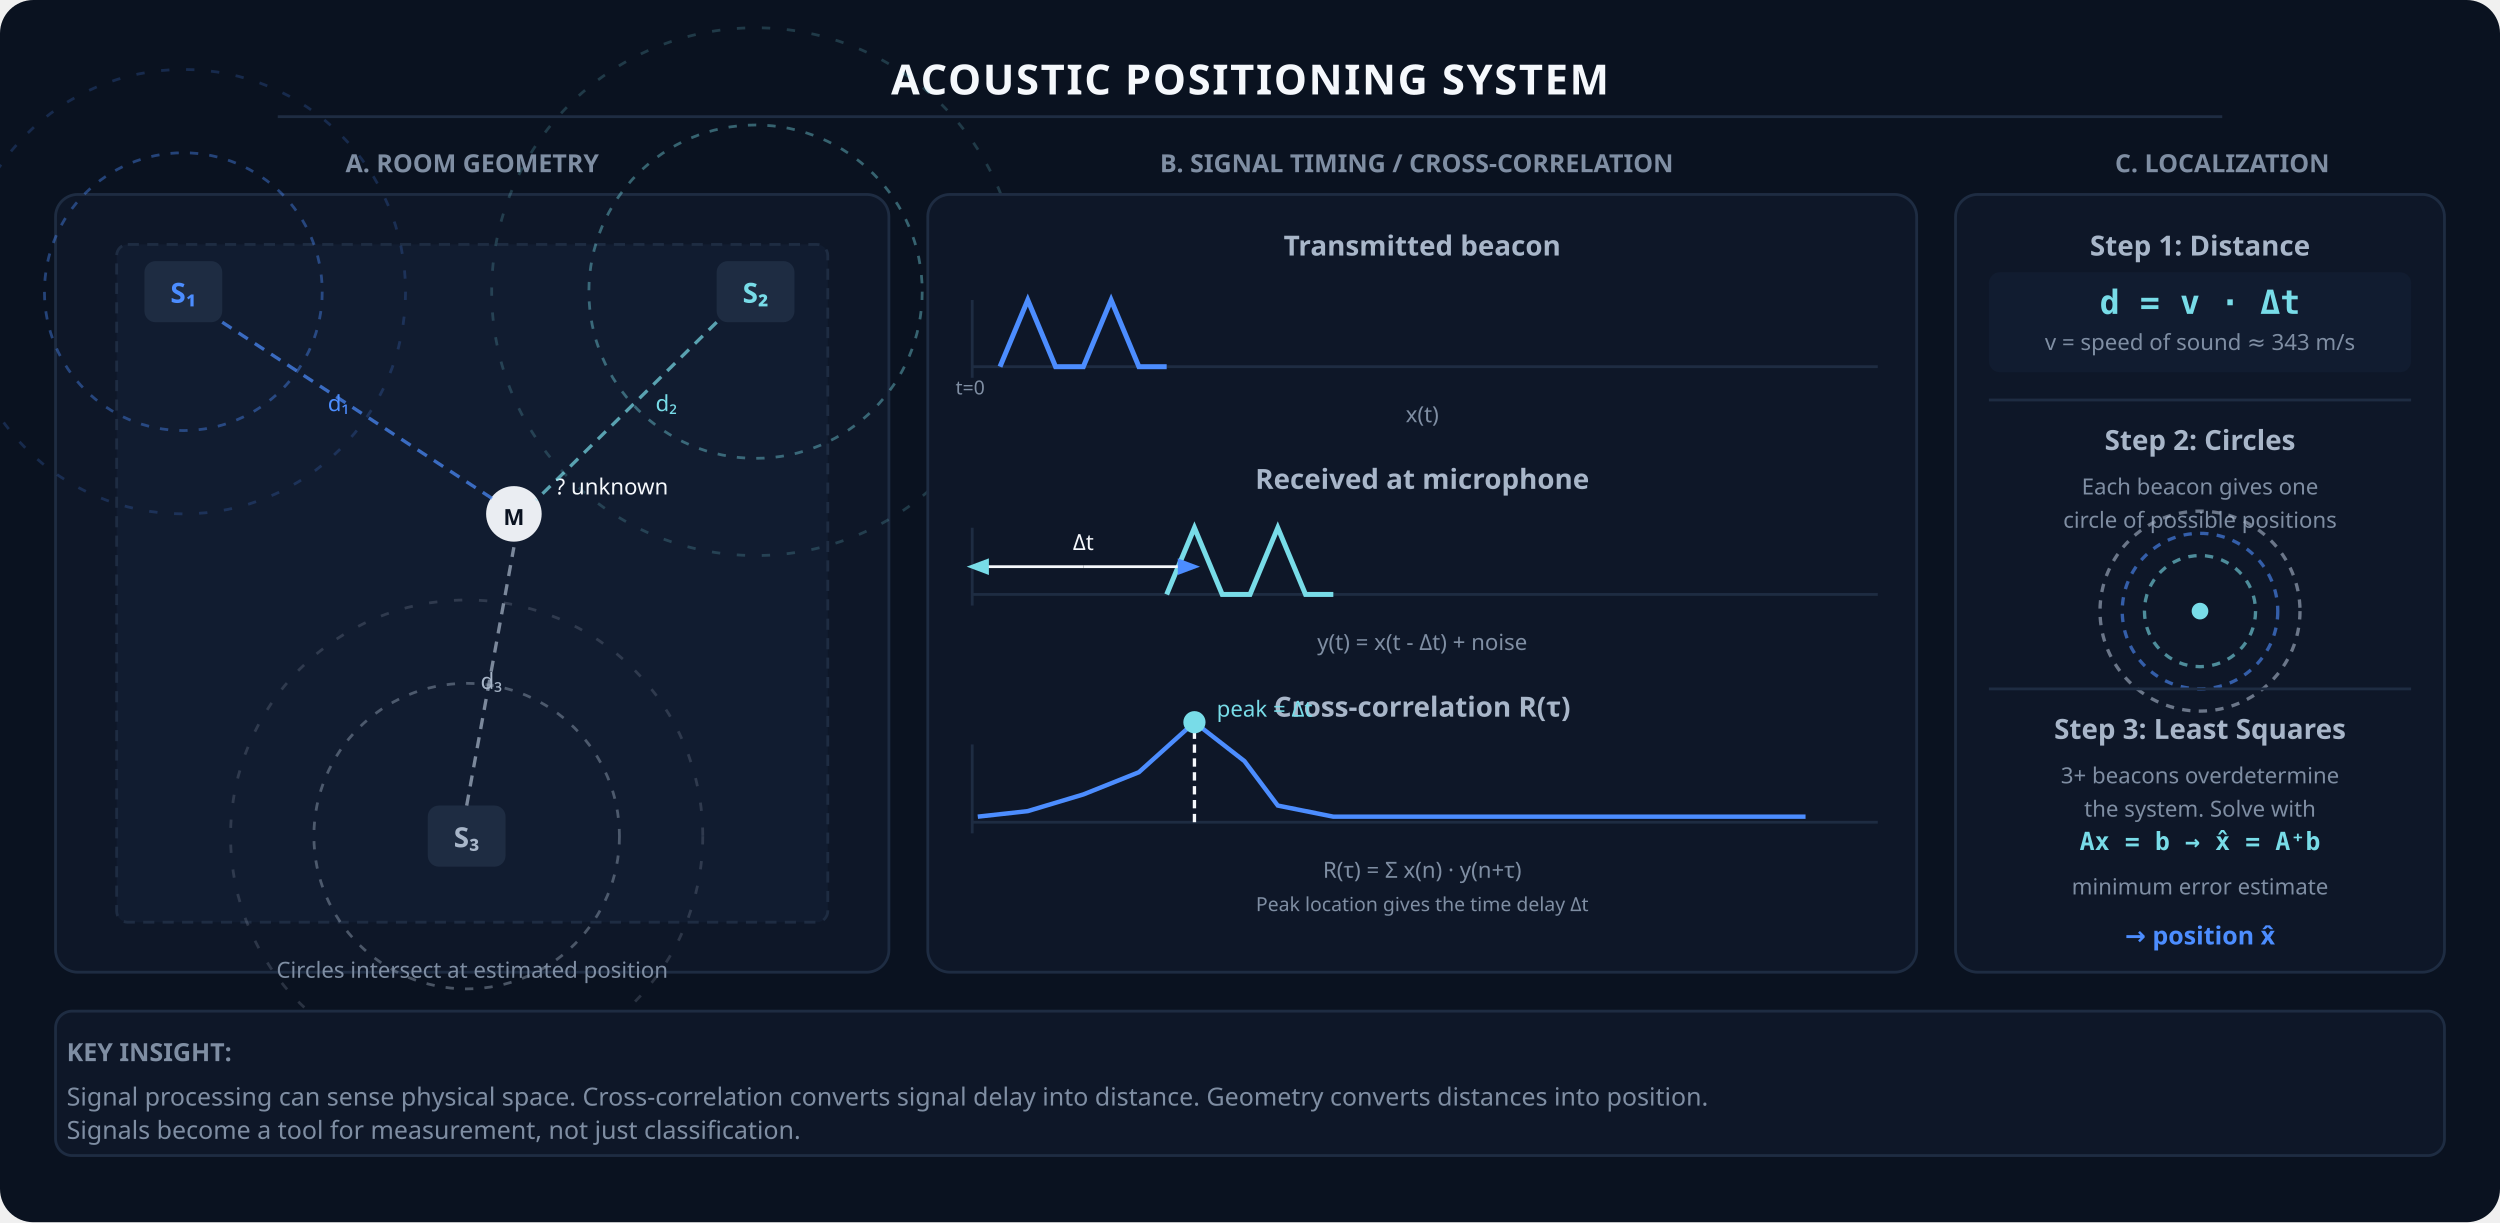
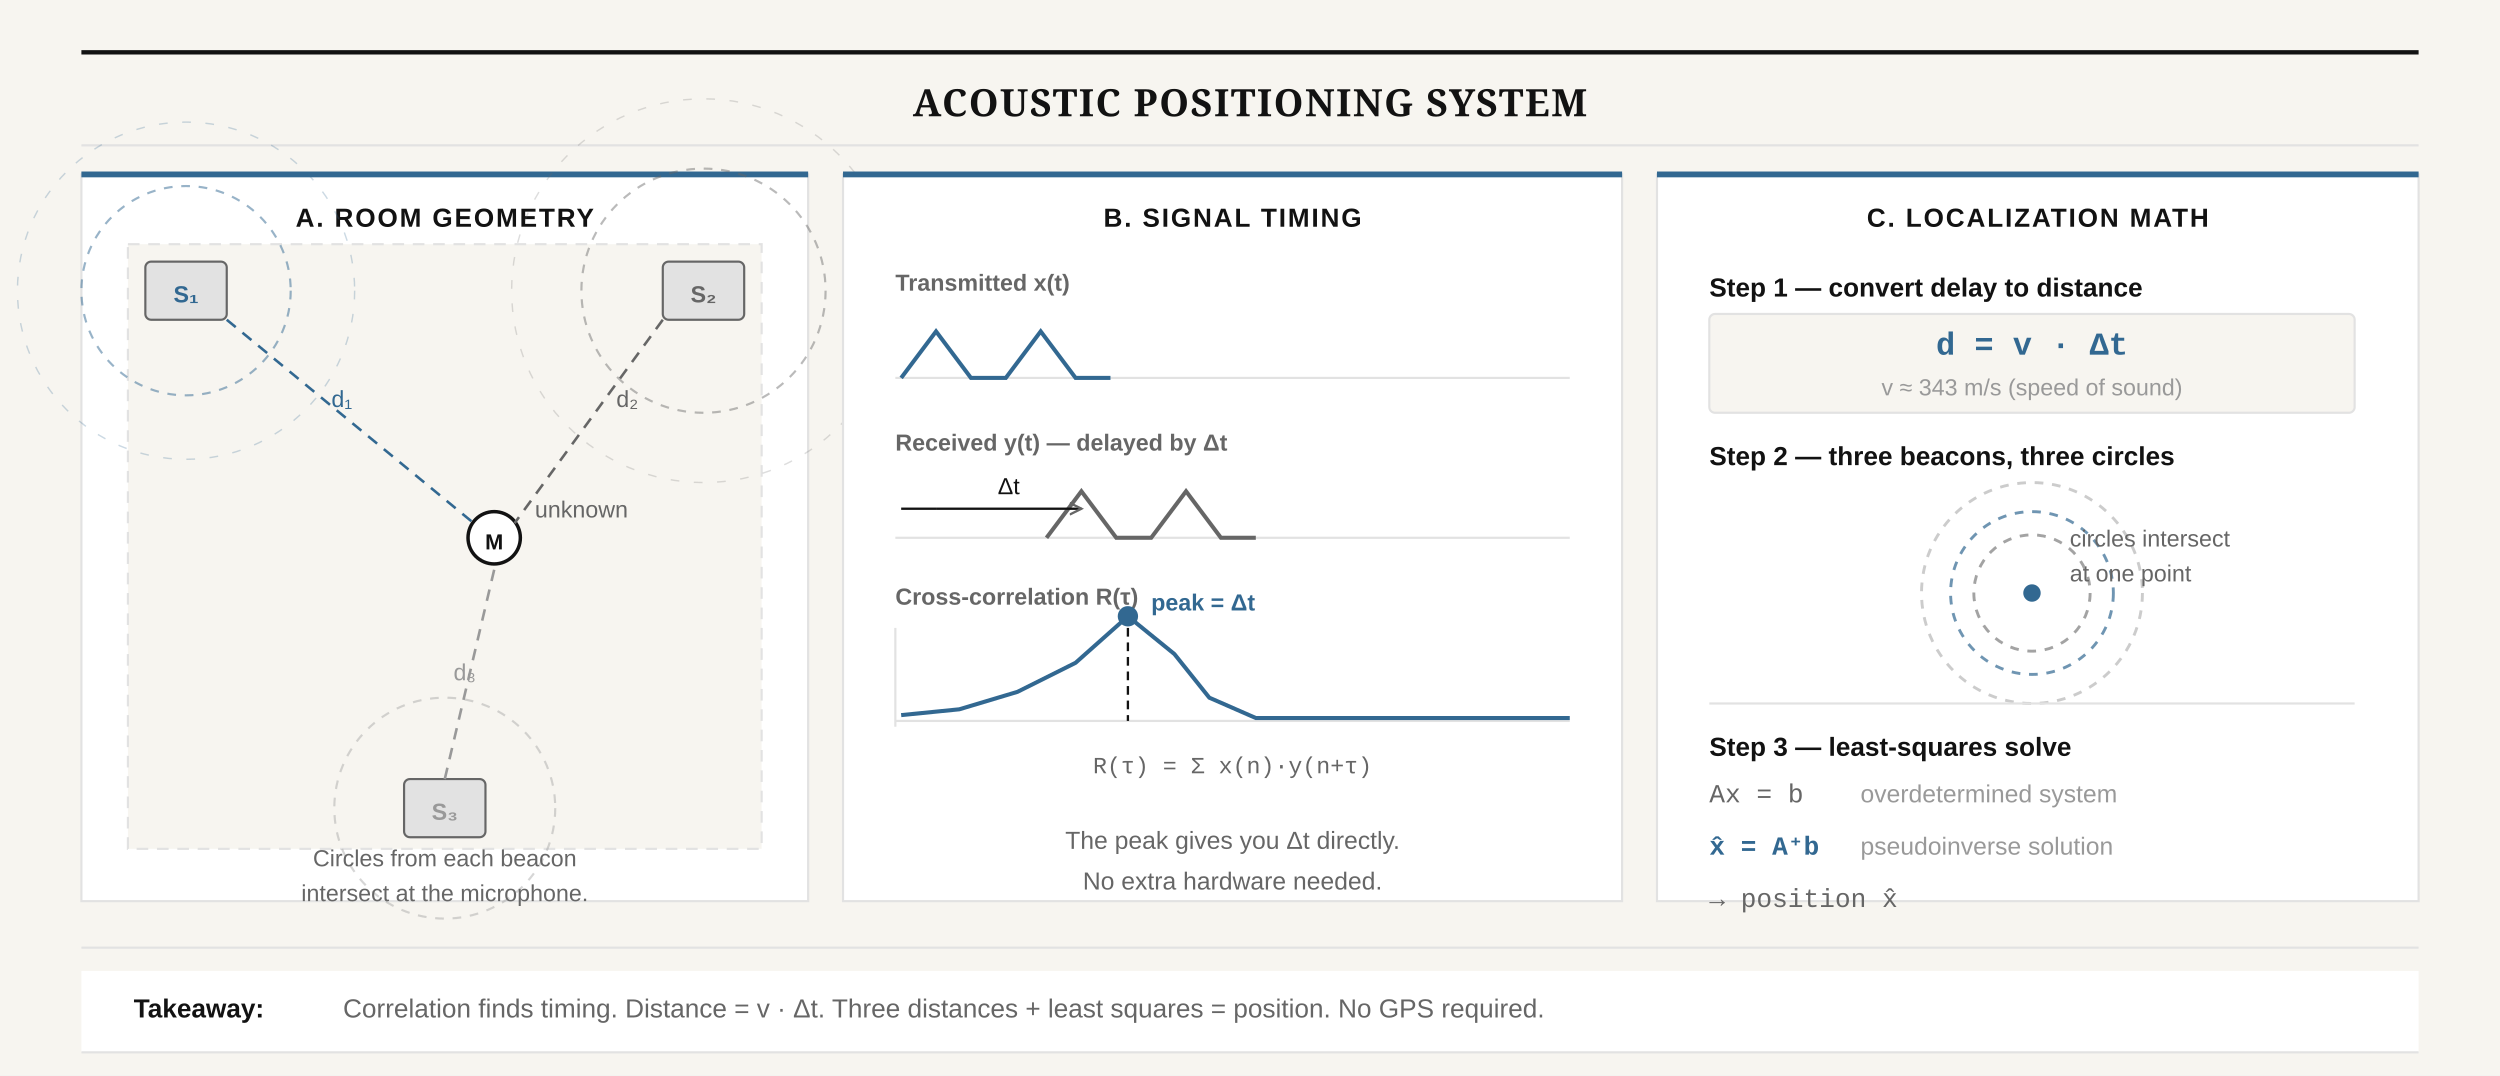
- <svg xmlns="http://www.w3.org/2000/svg" viewBox="0 0 900 440" font-family="'Libre Franklin', 'Georgia', sans-serif">
+ <svg xmlns="http://www.w3.org/2000/svg" viewBox="0 0 860 370" font-family="'Libre Franklin','Franklin Gothic',Arial,sans-serif">
  <defs>
-     <marker id="arr4" markerWidth="8" markerHeight="8" refX="6" refY="3" orient="auto">
-       <path d="M0,0 L0,6 L8,3 z" fill="#4C8DFF" />
+     <marker id="a3" markerWidth="7" markerHeight="7" refX="5" refY="3" orient="auto">
+       <path d="M0,0.5 L5,3 L0,5.5" fill="none" stroke="#666" stroke-width="1" />
    </marker>
-     <marker id="arr4w" markerWidth="8" markerHeight="8" refX="6" refY="3" orient="auto">
-       <path d="M0,0 L0,6 L8,3 z" fill="#78DCE8" />
+     <marker id="a3b" markerWidth="7" markerHeight="7" refX="5" refY="3" orient="auto">
+       <path d="M0,0.5 L5,3 L0,5.5" fill="none" stroke="#326891" stroke-width="1" />
    </marker>
  </defs>
-   <rect width="900" height="440" fill="#0A1220" rx="12" />
-   <text x="450" y="34" text-anchor="middle" fill="#F5F8FC" font-size="15" font-weight="600" letter-spacing="0.04em">ACOUSTIC POSITIONING SYSTEM</text>
-   <line x1="100" y1="42" x2="800" y2="42" stroke="#1E2C42" stroke-width="1" />
-   <text x="170" y="62" text-anchor="middle" fill="#7F8EA3" font-size="9" font-weight="600">A. ROOM GEOMETRY</text>
-   <text x="510" y="62" text-anchor="middle" fill="#7F8EA3" font-size="9" font-weight="600">B. SIGNAL TIMING / CROSS-CORRELATION</text>
-   <text x="800" y="62" text-anchor="middle" fill="#7F8EA3" font-size="9" font-weight="600">C. LOCALIZATION</text>
-   <rect x="20" y="70" width="300" height="280" rx="8" fill="#0E1728" stroke="#1E2C42" stroke-width="1" />
-   <rect x="42" y="88" width="256" height="244" rx="4" fill="#111C30" stroke="#1E2C42" stroke-width="1" stroke-dasharray="4,3" />
-   <rect x="52" y="94" width="28" height="22" rx="4" fill="#1E2C42" />
-   <text x="66" y="109" text-anchor="middle" fill="#4C8DFF" font-size="10" font-weight="700">S₁</text>
-   <circle cx="66" cy="105" r="50" fill="none" stroke="#4C8DFF" stroke-width="1" stroke-dasharray="3,4" opacity="0.4" />
-   <circle cx="66" cy="105" r="80" fill="none" stroke="#4C8DFF" stroke-width="1" stroke-dasharray="3,6" opacity="0.2" />
-   <rect x="258" y="94" width="28" height="22" rx="4" fill="#1E2C42" />
-   <text x="272" y="109" text-anchor="middle" fill="#78DCE8" font-size="10" font-weight="700">S₂</text>
-   <circle cx="272" cy="105" r="60" fill="none" stroke="#78DCE8" stroke-width="1" stroke-dasharray="3,4" opacity="0.4" />
-   <circle cx="272" cy="105" r="95" fill="none" stroke="#78DCE8" stroke-width="1" stroke-dasharray="3,6" opacity="0.2" />
-   <rect x="154" y="290" width="28" height="22" rx="4" fill="#1E2C42" />
-   <text x="168" y="305" text-anchor="middle" fill="#A8B6C9" font-size="10" font-weight="700">S₃</text>
-   <circle cx="168" cy="301" r="55" fill="none" stroke="#A8B6C9" stroke-width="1" stroke-dasharray="3,4" opacity="0.4" />
-   <circle cx="168" cy="301" r="85" fill="none" stroke="#A8B6C9" stroke-width="1" stroke-dasharray="3,6" opacity="0.2" />
-   <circle cx="185" cy="185" r="10" fill="#F5F8FC" opacity="0.95" />
-   <text x="185" y="189" text-anchor="middle" fill="#0A1220" font-size="8" font-weight="700">M</text>
-   <text x="200" y="178" fill="#F5F8FC" font-size="8">? unknown</text>
-   <line x1="80" y1="116" x2="178" y2="180" stroke="#4C8DFF" stroke-width="1.2" stroke-dasharray="4,3" opacity="0.7" />
-   <text x="118" y="148" fill="#4C8DFF" font-size="8">d₁</text>
-   <line x1="258" y1="116" x2="193" y2="180" stroke="#78DCE8" stroke-width="1.2" stroke-dasharray="4,3" opacity="0.7" />
-   <text x="236" y="148" fill="#78DCE8" font-size="8">d₂</text>
-   <line x1="168" y1="290" x2="185" y2="197" stroke="#A8B6C9" stroke-width="1.2" stroke-dasharray="4,3" opacity="0.7" />
-   <text x="173" y="248" fill="#A8B6C9" font-size="8">d₃</text>
-   <text x="170" y="352" text-anchor="middle" fill="#7F8EA3" font-size="8">Circles intersect at estimated position</text>
-   <rect x="334" y="70" width="356" height="280" rx="8" fill="#0E1728" stroke="#1E2C42" stroke-width="1" />
-   <text x="512" y="92" text-anchor="middle" fill="#A8B6C9" font-size="10" font-weight="600">Transmitted beacon</text>
-   <line x1="350" y1="132" x2="676" y2="132" stroke="#1E2C42" stroke-width="1" />
-   <line x1="350" y1="108" x2="350" y2="136" stroke="#1E2C42" stroke-width="1" />
-   <text x="344" y="142" fill="#7F8EA3" font-size="7">t=0</text>
-   <polyline points="360,132 370,108 380,132 390,132 400,108 410,132 420,132" fill="none" stroke="#4C8DFF" stroke-width="1.8" />
-   <text x="512" y="152" text-anchor="middle" fill="#7F8EA3" font-size="8">x(t)</text>
-   <text x="512" y="176" text-anchor="middle" fill="#A8B6C9" font-size="10" font-weight="600">Received at microphone</text>
-   <line x1="350" y1="214" x2="676" y2="214" stroke="#1E2C42" stroke-width="1" />
-   <line x1="350" y1="190" x2="350" y2="218" stroke="#1E2C42" stroke-width="1" />
-   <polyline points="420,214 430,190 440,214 450,214 460,190 470,214 480,214" fill="none" stroke="#78DCE8" stroke-width="1.8" />
-   <line x1="390" y1="204" x2="430" y2="204" stroke="#F5F8FC" stroke-width="1" marker-end="url(#arr4)" />
-   <line x1="390" y1="204" x2="350" y2="204" stroke="#F5F8FC" stroke-width="1" marker-end="url(#arr4w)" />
-   <text x="390" y="198" text-anchor="middle" fill="#F5F8FC" font-size="8">Δt</text>
-   <text x="512" y="234" text-anchor="middle" fill="#7F8EA3" font-size="8">y(t) = x(t - Δt) + noise</text>
-   <text x="512" y="258" text-anchor="middle" fill="#A8B6C9" font-size="10" font-weight="600">Cross-correlation R(τ)</text>
-   <line x1="350" y1="296" x2="676" y2="296" stroke="#1E2C42" stroke-width="1" />
-   <line x1="350" y1="268" x2="350" y2="300" stroke="#1E2C42" stroke-width="1" />
-   <polyline points="352,294 370,292 390,286 410,278 430,260 448,274 460,290 480,294 510,294 550,294 600,294 650,294" fill="none" stroke="#4C8DFF" stroke-width="1.6" />
-   <line x1="430" y1="258" x2="430" y2="296" stroke="#F5F8FC" stroke-width="1.2" stroke-dasharray="3,2" />
-   <circle cx="430" cy="260" r="4" fill="#78DCE8" />
-   <text x="438" y="258" fill="#78DCE8" font-size="8">peak = Δt</text>
-   <text x="512" y="316" text-anchor="middle" fill="#7F8EA3" font-size="8">R(τ) = Σ x(n) · y(n+τ)</text>
-   <text x="512" y="328" text-anchor="middle" fill="#7F8EA3" font-size="7">Peak location gives the time delay Δt</text>
-   <rect x="704" y="70" width="176" height="280" rx="8" fill="#0E1728" stroke="#1E2C42" stroke-width="1" />
-   <text x="792" y="92" text-anchor="middle" fill="#A8B6C9" font-size="10" font-weight="600">Step 1: Distance</text>
-   <rect x="716" y="98" width="152" height="36" rx="4" fill="#111C30" />
-   <text x="792" y="113" text-anchor="middle" fill="#78DCE8" font-size="12" font-weight="600" font-family="'DM Mono',monospace">d = v · Δt</text>
-   <text x="792" y="126" text-anchor="middle" fill="#7F8EA3" font-size="8">v = speed of sound ≈ 343 m/s</text>
-   <line x1="716" y1="144" x2="868" y2="144" stroke="#1E2C42" stroke-width="1" />
-   <text x="792" y="162" text-anchor="middle" fill="#A8B6C9" font-size="10" font-weight="600">Step 2: Circles</text>
-   <text x="792" y="178" text-anchor="middle" fill="#7F8EA3" font-size="8">Each beacon gives one</text>
-   <text x="792" y="190" text-anchor="middle" fill="#7F8EA3" font-size="8">circle of possible positions</text>
-   <circle cx="792" cy="220" r="28" fill="none" stroke="#4C8DFF" stroke-width="1.2" stroke-dasharray="3,3" opacity="0.6" />
-   <circle cx="792" cy="220" r="20" fill="none" stroke="#78DCE8" stroke-width="1.2" stroke-dasharray="3,3" opacity="0.6" />
-   <circle cx="792" cy="220" r="36" fill="none" stroke="#A8B6C9" stroke-width="1.2" stroke-dasharray="3,3" opacity="0.6" />
-   <circle cx="792" cy="220" r="3" fill="#78DCE8" />
-   <line x1="716" y1="248" x2="868" y2="248" stroke="#1E2C42" stroke-width="1" />
-   <text x="792" y="266" text-anchor="middle" fill="#A8B6C9" font-size="10" font-weight="600">Step 3: Least Squares</text>
-   <text x="792" y="282" text-anchor="middle" fill="#7F8EA3" font-size="8">3+ beacons overdetermine</text>
-   <text x="792" y="294" text-anchor="middle" fill="#7F8EA3" font-size="8">the system. Solve with</text>
-   <text x="792" y="306" text-anchor="middle" fill="#78DCE8" font-size="9" font-weight="600" font-family="'DM Mono',monospace">Ax = b  →  x̂ = A⁺b</text>
-   <text x="792" y="322" text-anchor="middle" fill="#7F8EA3" font-size="8">minimum error estimate</text>
-   <text x="792" y="340" text-anchor="middle" fill="#4C8DFF" font-size="9" font-weight="600">→ position x̂</text>
-   <rect x="20" y="364" width="860" height="52" rx="6" fill="#0E1728" stroke="#1E2C42" stroke-width="1" />
-   <text x="24" y="382" fill="#7F8EA3" font-size="9" font-weight="600">KEY INSIGHT:</text>
-   <text x="24" y="398" fill="#7F8EA3" font-size="9">Signal processing can sense physical space. Cross-correlation converts signal delay into distance. Geometry converts distances into position.</text>
-   <text x="24" y="410" fill="#7F8EA3" font-size="9">Signals become a tool for measurement, not just classification.</text>
+   <rect width="860" height="370" fill="#F7F5F0" />
+   <line x1="28" y1="18" x2="832" y2="18" stroke="#121212" stroke-width="1.5" />
+   <text x="430" y="40" text-anchor="middle" font-family="'Playfair Display','Georgia',serif" font-size="13" font-weight="700" fill="#121212" letter-spacing="0.04em">ACOUSTIC POSITIONING SYSTEM</text>
+   <line x1="28" y1="50" x2="832" y2="50" stroke="#E2E2E2" stroke-width="0.75" />
+   <rect x="28" y="60" width="250" height="250" fill="#FFF" stroke="#E2E2E2" stroke-width="0.75" />
+   <line x1="28" y1="60" x2="278" y2="60" stroke="#326891" stroke-width="2" />
+   <text x="153" y="78" text-anchor="middle" font-size="9" font-weight="600" fill="#121212" letter-spacing="0.07em">A. ROOM GEOMETRY</text>
+   <rect x="44" y="84" width="218" height="208" fill="#F7F5F0" stroke="#E2E2E2" stroke-width="0.75" stroke-dasharray="4,3" />
+   <rect x="50" y="90" width="28" height="20" rx="2" fill="#E2E2E2" stroke="#666" stroke-width="0.75" />
+   <text x="64" y="104" text-anchor="middle" font-size="8" font-weight="600" fill="#326891">S₁</text>
+   <circle cx="64" cy="100" r="36" fill="none" stroke="#326891" stroke-width="0.75" stroke-dasharray="3,3" opacity="0.5" />
+   <circle cx="64" cy="100" r="58" fill="none" stroke="#326891" stroke-width="0.5" stroke-dasharray="3,5" opacity="0.25" />
+   <rect x="228" y="90" width="28" height="20" rx="2" fill="#E2E2E2" stroke="#666" stroke-width="0.75" />
+   <text x="242" y="104" text-anchor="middle" font-size="8" font-weight="600" fill="#666">S₂</text>
+   <circle cx="242" cy="100" r="42" fill="none" stroke="#666" stroke-width="0.75" stroke-dasharray="3,3" opacity="0.45" />
+   <circle cx="242" cy="100" r="66" fill="none" stroke="#666" stroke-width="0.5" stroke-dasharray="3,5" opacity="0.22" />
+   <rect x="139" y="268" width="28" height="20" rx="2" fill="#E2E2E2" stroke="#666" stroke-width="0.75" />
+   <text x="153" y="282" text-anchor="middle" font-size="8" font-weight="600" fill="#999">S₃</text>
+   <circle cx="153" cy="278" r="38" fill="none" stroke="#999" stroke-width="0.75" stroke-dasharray="3,3" opacity="0.4" />
+   <circle cx="170" cy="185" r="9" fill="#FFF" stroke="#121212" stroke-width="1.2" />
+   <text x="170" y="189" text-anchor="middle" font-size="7.5" font-weight="700" fill="#121212">M</text>
+   <text x="184" y="178" font-size="8" fill="#666">unknown</text>
+   <line x1="78" y1="110" x2="163" y2="180" stroke="#326891" stroke-width="0.9" stroke-dasharray="4,3" />
+   <text x="114" y="140" font-size="8" fill="#326891">d₁</text>
+   <line x1="228" y1="110" x2="177" y2="180" stroke="#666" stroke-width="0.9" stroke-dasharray="4,3" />
+   <text x="212" y="140" font-size="8" fill="#666">d₂</text>
+   <line x1="153" y1="268" x2="170" y2="196" stroke="#999" stroke-width="0.9" stroke-dasharray="4,3" />
+   <text x="156" y="234" font-size="8" fill="#999">d₃</text>
+   <text x="153" y="298" text-anchor="middle" font-size="8" fill="#666">Circles from each beacon</text>
+   <text x="153" y="310" text-anchor="middle" font-size="8" fill="#666">intersect at the microphone.</text>
+   <rect x="290" y="60" width="268" height="250" fill="#FFF" stroke="#E2E2E2" stroke-width="0.75" />
+   <line x1="290" y1="60" x2="558" y2="60" stroke="#326891" stroke-width="2" />
+   <text x="424" y="78" text-anchor="middle" font-size="9" font-weight="600" fill="#121212" letter-spacing="0.07em">B. SIGNAL TIMING</text>
+   <text x="308" y="100" font-size="8" fill="#666" font-weight="600">Transmitted x(t)</text>
+   <line x1="308" y1="130" x2="540" y2="130" stroke="#E2E2E2" stroke-width="0.75" />
+   <polyline points="310,130 322,114 334,130 346,130 358,114 370,130 382,130" fill="none" stroke="#326891" stroke-width="1.4" />
+   <text x="308" y="155" font-size="8" fill="#666" font-weight="600">Received y(t) — delayed by Δt</text>
+   <line x1="308" y1="185" x2="540" y2="185" stroke="#E2E2E2" stroke-width="0.75" />
+   <polyline points="360,185 372,169 384,185 396,185 408,169 420,185 432,185" fill="none" stroke="#666" stroke-width="1.4" />
+   <line x1="322" y1="175" x2="372" y2="175" stroke="#121212" stroke-width="0.8" marker-end="url(#a3)" />
+   <line x1="322" y1="175" x2="310" y2="175" stroke="#121212" stroke-width="0.8" />
+   <text x="347" y="170" text-anchor="middle" font-size="8" fill="#121212">Δt</text>
+   <text x="308" y="208" font-size="8" fill="#666" font-weight="600">Cross-correlation R(τ)</text>
+   <line x1="308" y1="248" x2="540" y2="248" stroke="#E2E2E2" stroke-width="0.75" />
+   <line x1="308" y1="216" x2="308" y2="250" stroke="#E2E2E2" stroke-width="0.75" />
+   <polyline points="310,246 330,244 350,238 370,228 388,212 404,225 416,240 432,247 470,247 510,247 540,247" fill="none" stroke="#326891" stroke-width="1.4" />
+   <line x1="388" y1="211" x2="388" y2="248" stroke="#121212" stroke-width="0.8" stroke-dasharray="3,2" />
+   <circle cx="388" cy="212" r="3.5" fill="#326891" />
+   <text x="396" y="210" font-size="8" fill="#326891" font-weight="600">peak = Δt</text>
+   <text x="424" y="266" text-anchor="middle" font-size="8" fill="#666" font-family="'Courier New',monospace">R(τ) = Σ x(n)·y(n+τ)</text>
+   <text x="424" y="292" text-anchor="middle" font-size="8.5" fill="#666">The peak gives you Δt directly.</text>
+   <text x="424" y="306" text-anchor="middle" font-size="8.5" fill="#666">No extra hardware needed.</text>
+   <rect x="570" y="60" width="262" height="250" fill="#FFF" stroke="#E2E2E2" stroke-width="0.75" />
+   <line x1="570" y1="60" x2="832" y2="60" stroke="#326891" stroke-width="2" />
+   <text x="701" y="78" text-anchor="middle" font-size="9" font-weight="600" fill="#121212" letter-spacing="0.07em">C. LOCALIZATION MATH</text>
+   <text x="588" y="102" font-size="9" font-weight="600" fill="#121212">Step 1 — convert delay to distance</text>
+   <rect x="588" y="108" width="222" height="34" rx="2" fill="#F7F5F0" stroke="#E2E2E2" stroke-width="0.75" />
+   <text x="699" y="122" text-anchor="middle" font-size="11" fill="#326891" font-family="'Courier New',monospace" font-weight="600">d = v · Δt</text>
+   <text x="699" y="136" text-anchor="middle" font-size="8" fill="#999">v ≈ 343 m/s (speed of sound)</text>
+   <text x="588" y="160" font-size="9" font-weight="600" fill="#121212">Step 2 — three beacons, three circles</text>
+   <circle cx="699" cy="204" r="28" fill="none" stroke="#326891" stroke-width="1" stroke-dasharray="3,3" opacity="0.7" />
+   <circle cx="699" cy="204" r="20" fill="none" stroke="#666" stroke-width="1" stroke-dasharray="3,3" opacity="0.6" />
+   <circle cx="699" cy="204" r="38" fill="none" stroke="#999" stroke-width="1" stroke-dasharray="3,3" opacity="0.5" />
+   <circle cx="699" cy="204" r="3" fill="#326891" />
+   <text x="712" y="188" font-size="8" fill="#666">circles intersect</text>
+   <text x="712" y="200" font-size="8" fill="#666">at one point</text>
+   <line x1="588" y1="242" x2="810" y2="242" stroke="#E2E2E2" stroke-width="0.75" />
+   <text x="588" y="260" font-size="9" font-weight="600" fill="#121212">Step 3 — least-squares solve</text>
+   <text x="588" y="276" font-size="9" fill="#666" font-family="'Courier New',monospace">Ax = b</text>
+   <text x="640" y="276" font-size="8.5" fill="#999">overdetermined system</text>
+   <text x="588" y="294" font-size="9" fill="#326891" font-family="'Courier New',monospace" font-weight="600">x̂ = A⁺b</text>
+   <text x="640" y="294" font-size="8.5" fill="#999">pseudoinverse solution</text>
+   <text x="588" y="312" font-size="9" fill="#666" font-family="'Courier New',monospace">→ position x̂</text>
+   <line x1="28" y1="326" x2="832" y2="326" stroke="#E2E2E2" stroke-width="0.75" />
+   <rect x="28" y="334" width="804" height="28" fill="#FFF" stroke="none" />
+   <text x="46" y="350" font-size="9" font-weight="600" fill="#121212">Takeaway:</text>
+   <text x="118" y="350" font-size="9" fill="#666">Correlation finds timing. Distance = v · Δt. Three distances + least squares = position. No GPS required.</text>
+   <line x1="28" y1="362" x2="832" y2="362" stroke="#E2E2E2" stroke-width="0.75" />
</svg>
